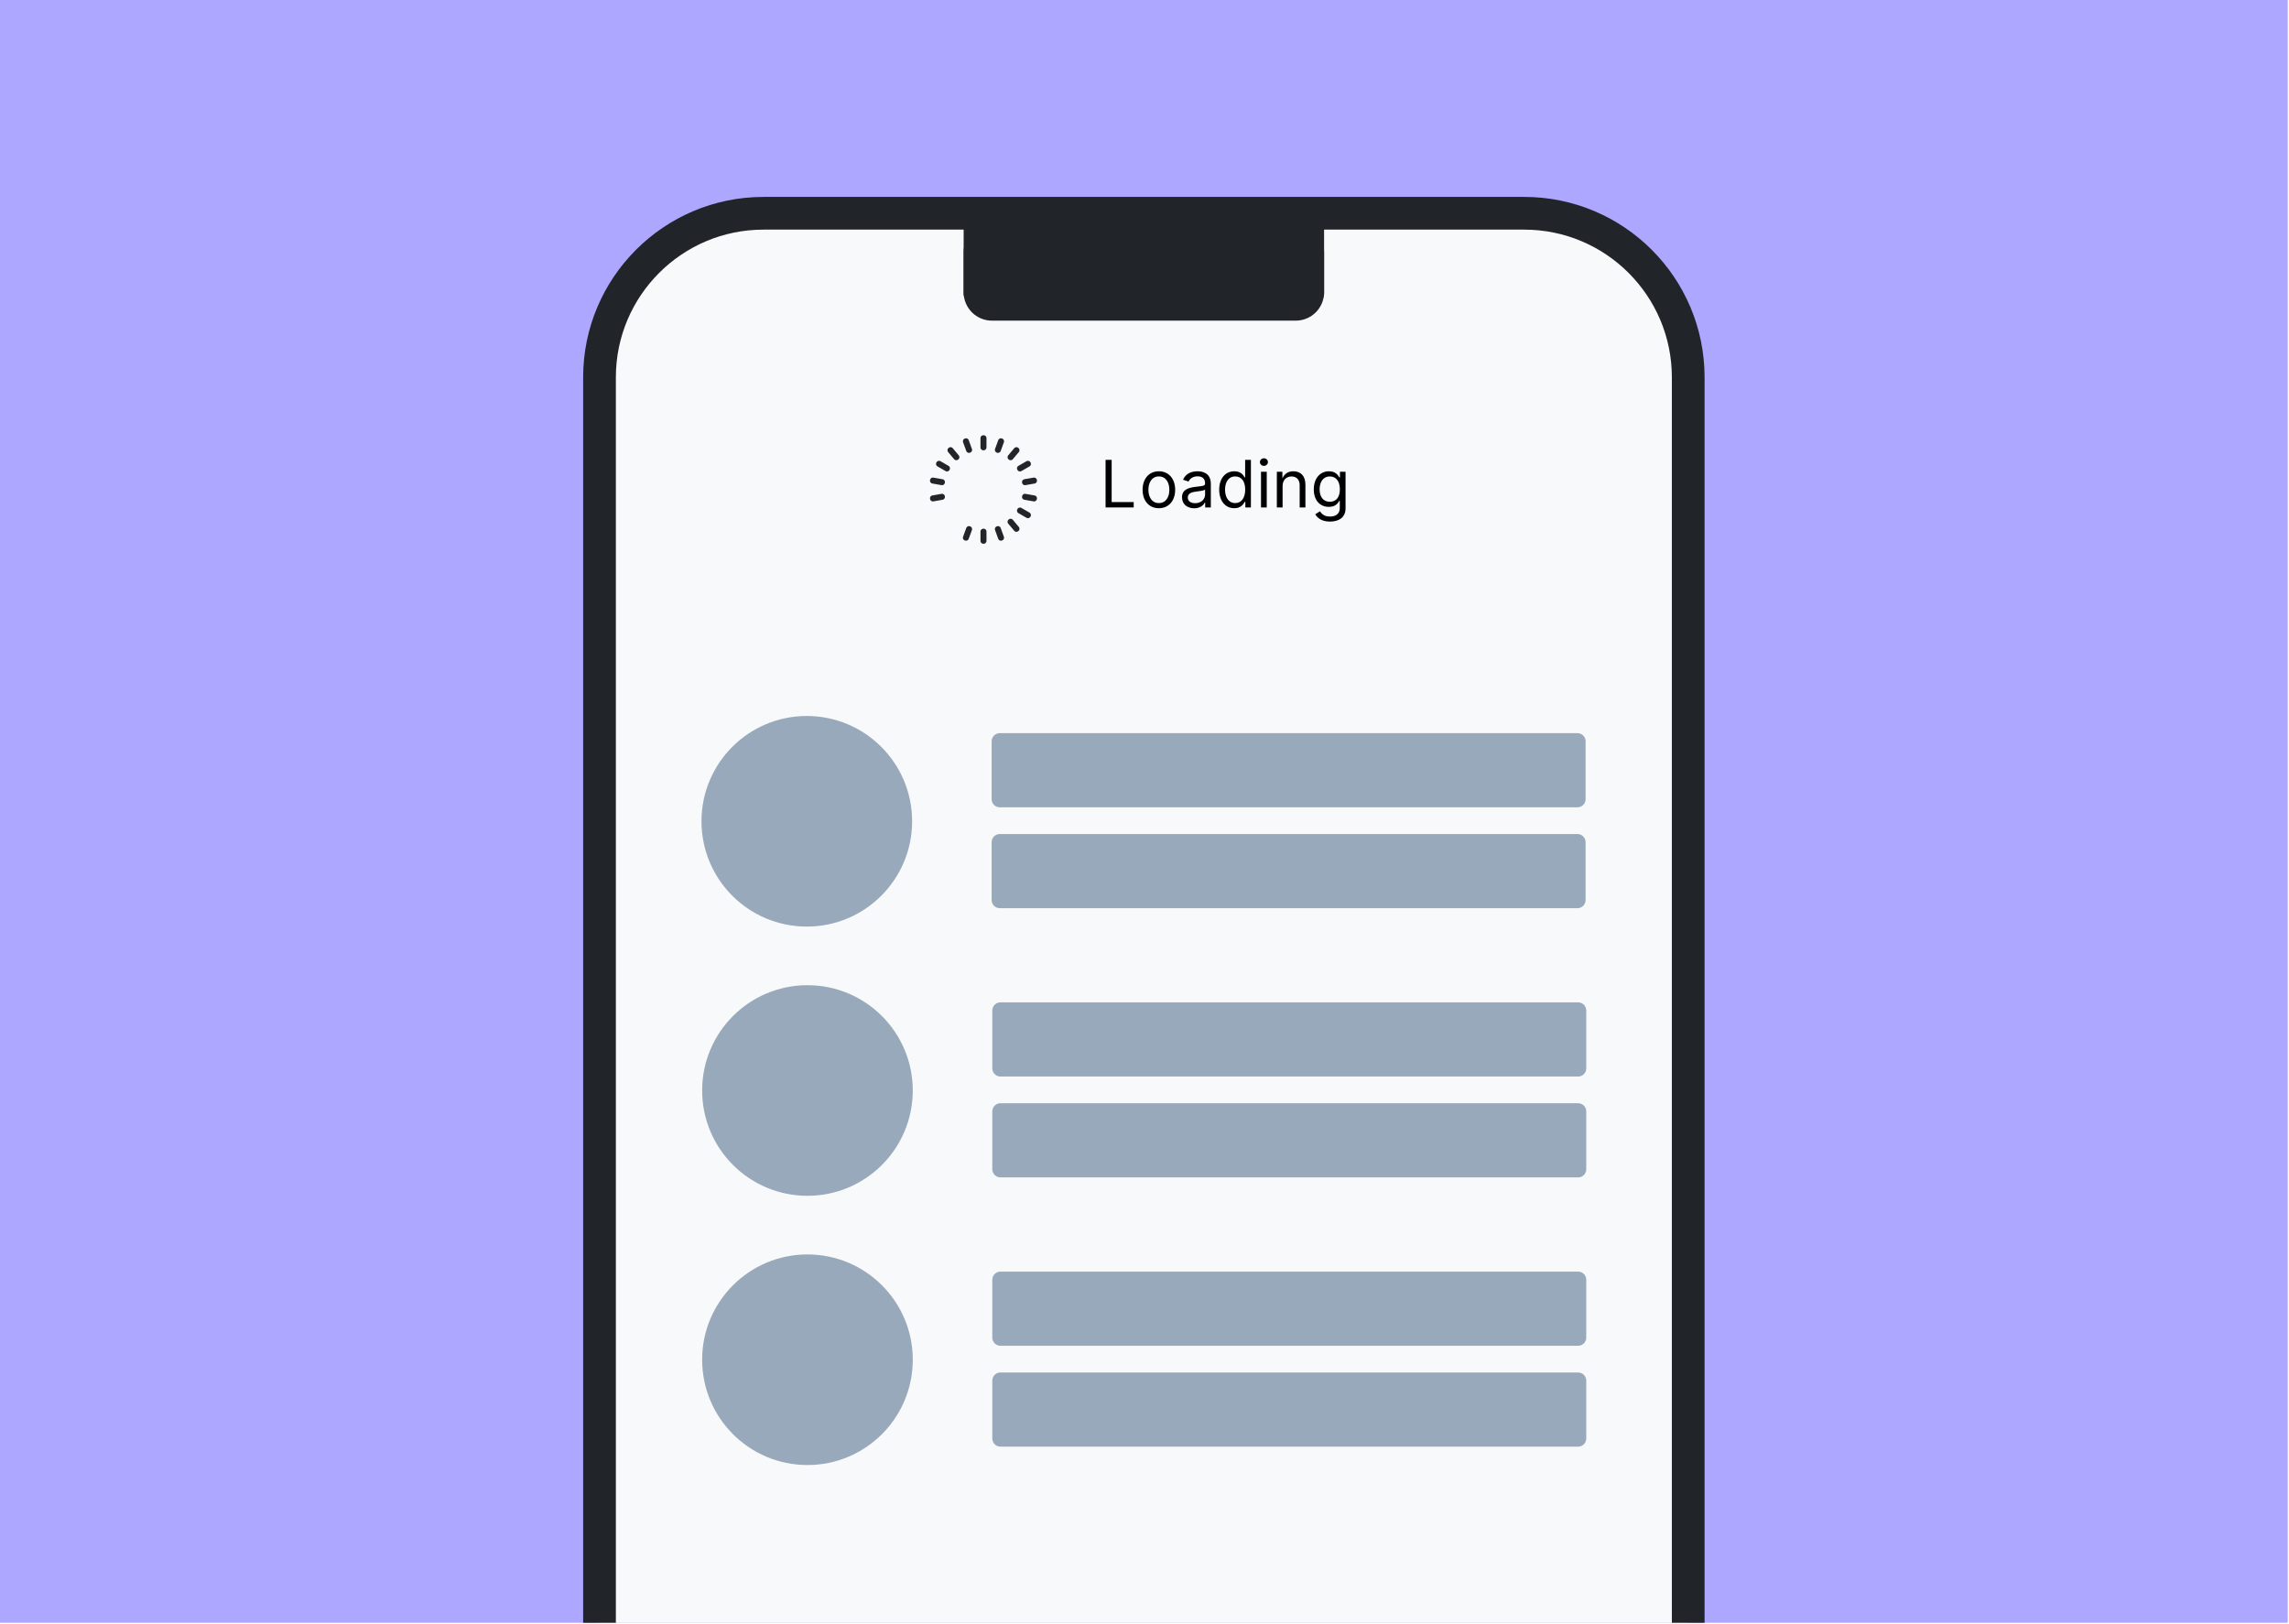
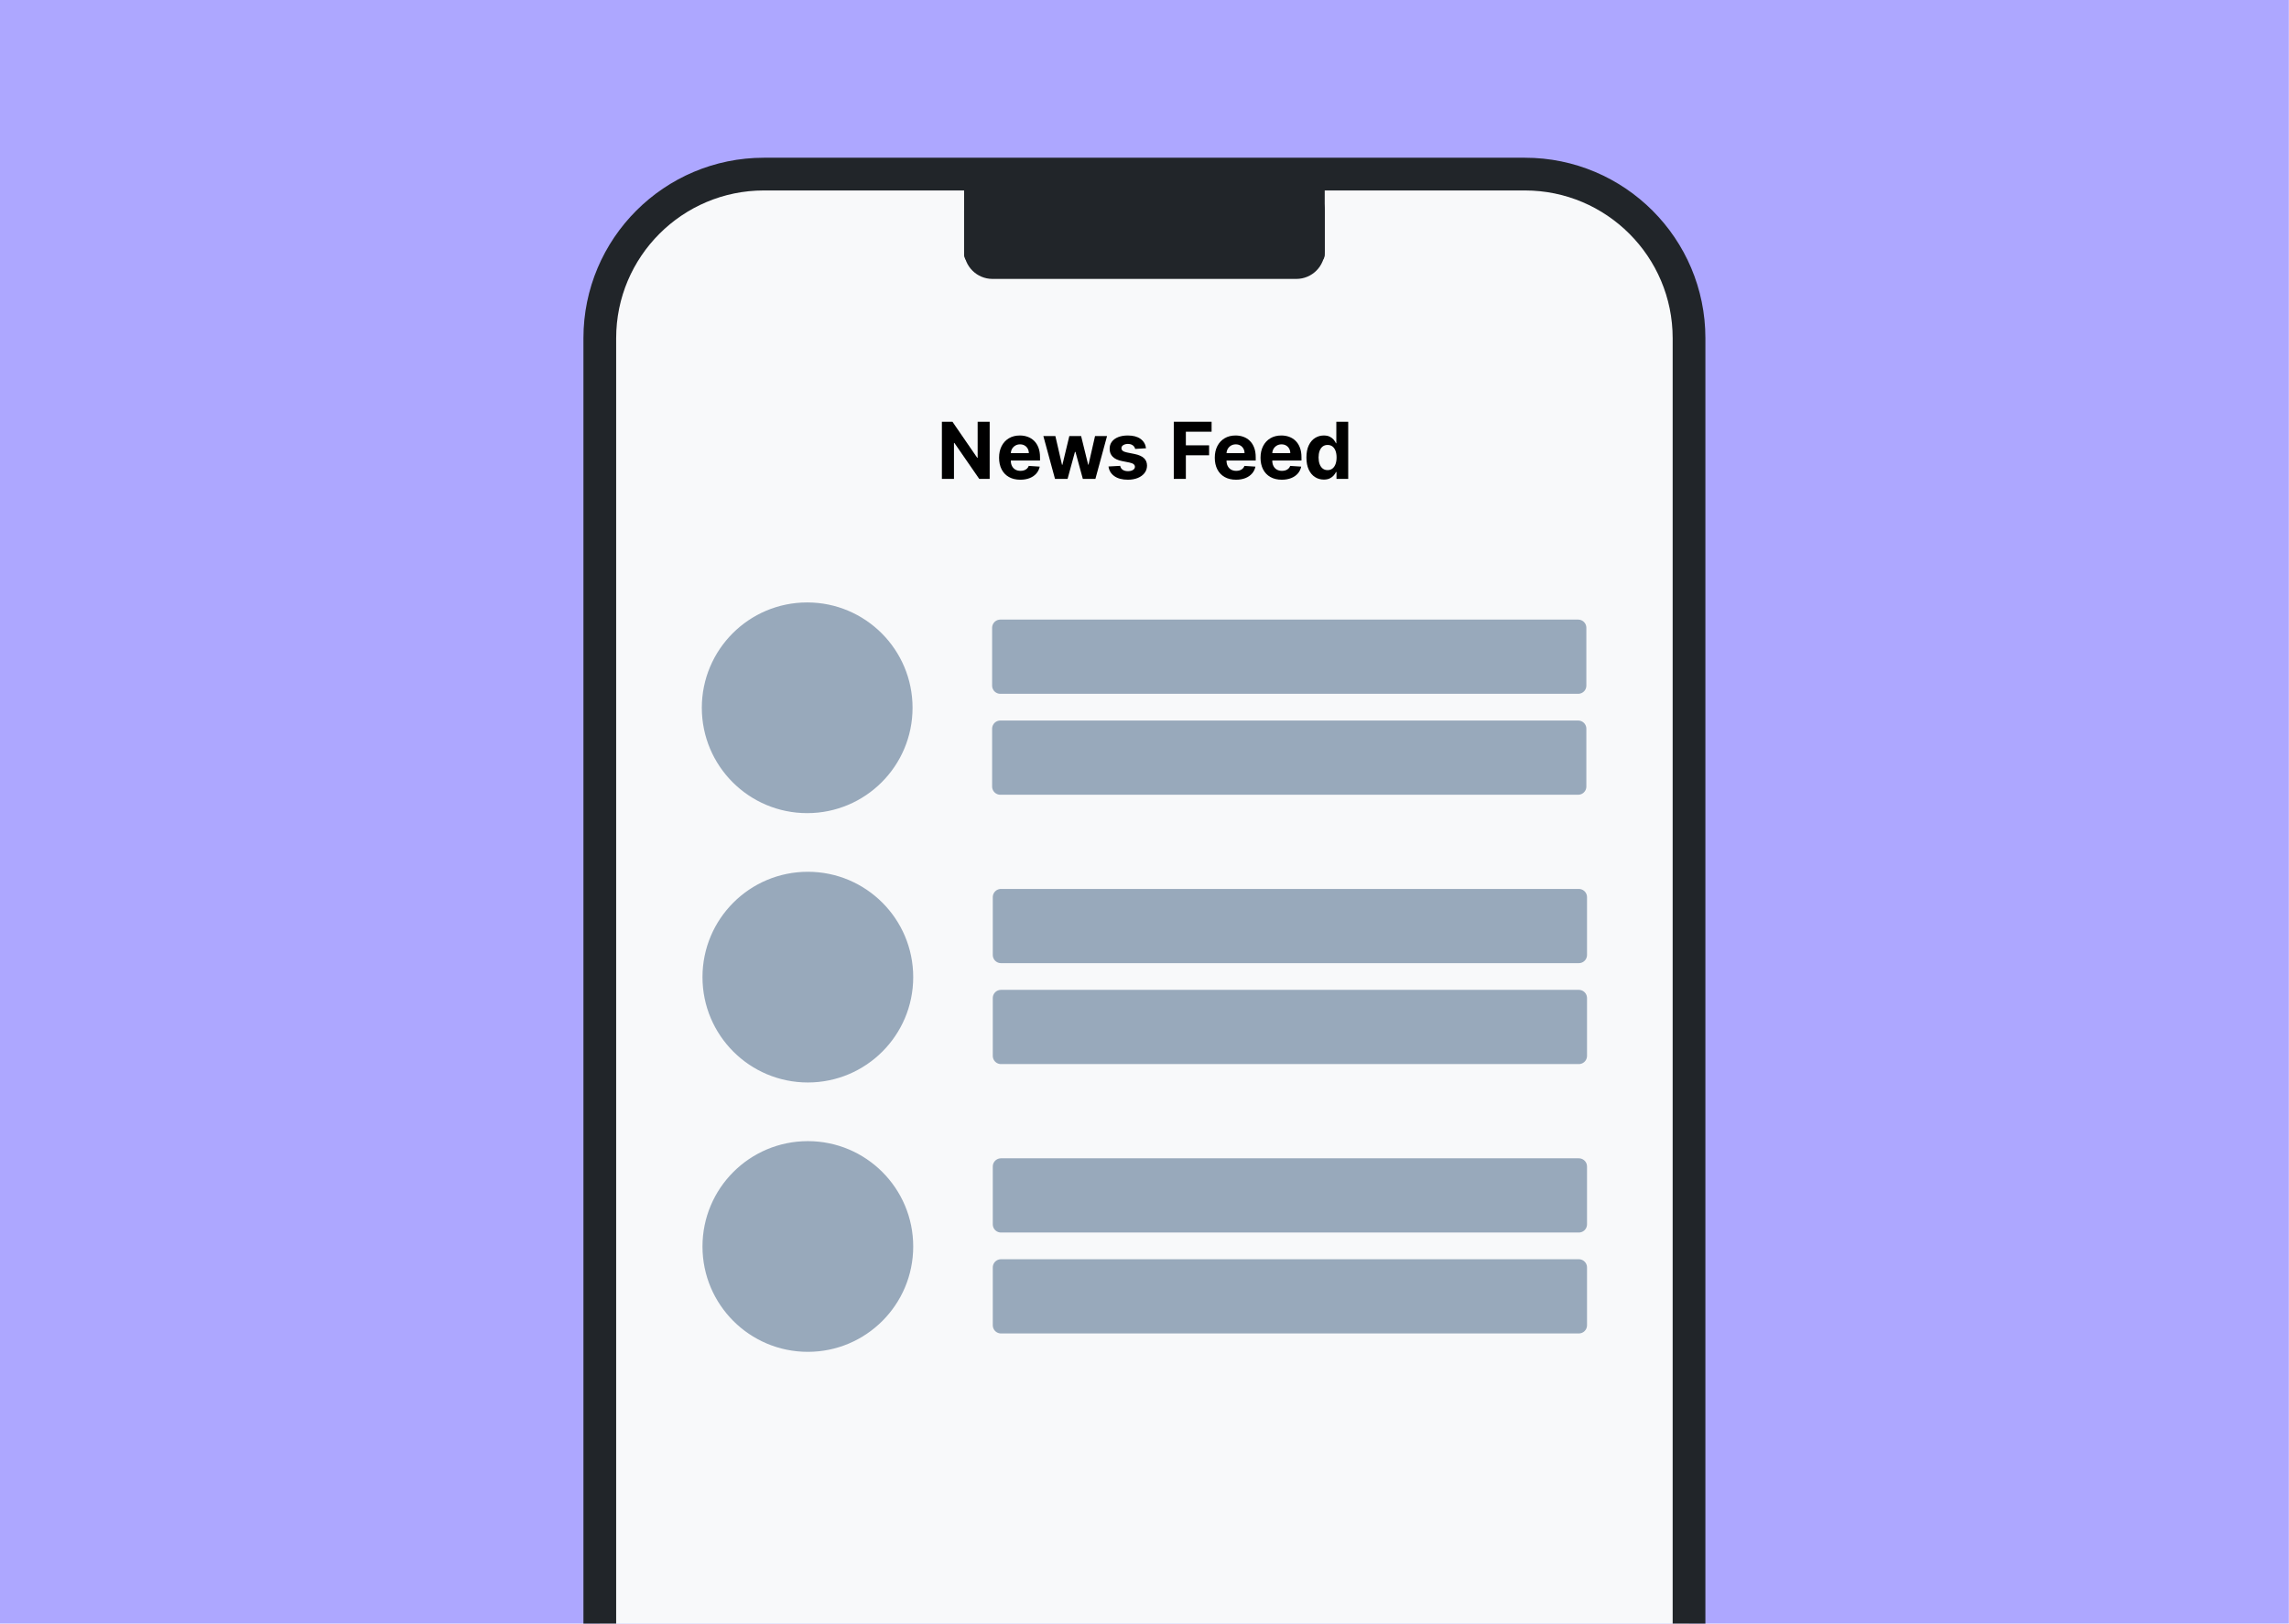
- <svg xmlns="http://www.w3.org/2000/svg" width="100%" height="100%" viewBox="0 0 1749 1241" version="1.1" xml:space="preserve" style="fill-rule:evenodd;clip-rule:evenodd;stroke-linecap:round;stroke-linejoin:round;stroke-miterlimit:1.5;">
-   <rect id="Artboard1" x="0" y="0" width="1748.03" height="1240.16" style="fill:none;" />
+ <svg xmlns="http://www.w3.org/2000/svg" width="100%" height="100%" viewBox="0 0 7284 5168" version="1.1" xml:space="preserve" style="fill-rule:evenodd;clip-rule:evenodd;stroke-linecap:round;stroke-linejoin:round;stroke-miterlimit:1.5;">
+   <rect id="Artboard1" x="0" y="0" width="7283.46" height="5167.33" style="fill:none;" />
  <clipPath id="_clip1">
-     <rect x="0" y="0" width="1748.03" height="1240.16" />
+     <rect id="Artboard11" x="0" y="0" width="7283.46" height="5167.33" />
  </clipPath>
  <g clip-path="url(#_clip1)">
    <g>
-       <rect x="0" y="0" width="1748.03" height="1240.16" style="fill:#ada7ff;" />
      <g>
-         <path d="M1289.95,288.326c0,-69.179 -56.165,-125.345 -125.345,-125.345l-581.182,0c-69.179,0 -125.344,56.166 -125.344,125.345l0,1006.12c0,69.18 56.165,125.345 125.344,125.345l581.182,0c69.18,0 125.345,-56.165 125.345,-125.345l0,-1006.12Z" style="fill:#f8f9fa;stroke:#212529;stroke-width:25px;" />
-       </g>
-       <path d="M1005.47,192.615c-0,-8.497 -6.898,-15.394 -15.394,-15.394l-232.126,0c-8.497,0 -15.394,6.897 -15.394,15.394l-0,30.788c-0,8.496 6.897,15.394 15.394,15.394l232.126,0c8.496,0 15.394,-6.898 15.394,-15.394l-0,-30.788Z" style="fill:#212529;stroke:#212529;stroke-width:12.5px;" />
-       <rect x="742.56" y="162.981" width="262.914" height="61.576" style="fill:#212529;stroke:#212529;stroke-width:12.5px;" />
-       <g>
-         <rect x="763.953" y="643.626" width="441.328" height="44.183" style="fill:#98a9bb;stroke:#98a9bb;stroke-width:12.5px;" />
-         <rect x="763.953" y="566.532" width="441.328" height="44.183" style="fill:#98a9bb;stroke:#98a9bb;stroke-width:12.5px;" />
-         <circle cx="616.466" cy="627.643" r="74.22" style="fill:#98a9bb;stroke:#98a9bb;stroke-width:12.5px;" />
-         <rect x="764.459" y="849.36" width="441.328" height="44.183" style="fill:#98a9bb;stroke:#98a9bb;stroke-width:12.5px;" />
-         <rect x="764.459" y="772.267" width="441.328" height="44.183" style="fill:#98a9bb;stroke:#98a9bb;stroke-width:12.5px;" />
-         <circle cx="616.972" cy="833.377" r="74.22" style="fill:#98a9bb;stroke:#98a9bb;stroke-width:12.5px;" />
-         <rect x="764.459" y="1055.12" width="441.328" height="44.183" style="fill:#98a9bb;stroke:#98a9bb;stroke-width:12.5px;" />
-         <rect x="764.459" y="978.026" width="441.328" height="44.183" style="fill:#98a9bb;stroke:#98a9bb;stroke-width:12.5px;" />
-         <circle cx="616.972" cy="1039.13" r="74.22" style="fill:#98a9bb;stroke:#98a9bb;stroke-width:12.5px;" />
-       </g>
-       <g>
-         <path d="M753.76,334.875l-0,6.995c-0,3.038 -4.592,3.038 -4.592,0l-0,-6.995c-0,-3.038 4.592,-3.038 4.592,0Zm6.565,8.155l2.395,-6.573c1.037,-2.856 5.354,-1.286 4.312,1.571l-2.391,6.572c-1.037,2.857 -5.354,1.287 -4.316,-1.57Zm10.088,4.904l4.498,-5.361c1.953,-2.324 5.468,0.627 3.519,2.951l-4.498,5.361c-1.953,2.328 -5.468,-0.623 -3.515,-2.951l-0.004,0Zm7.8,8.056l6.06,-3.499c2.631,-1.519 4.927,2.458 2.296,3.977l-6.06,3.499c-2.632,1.519 -4.924,-2.458 -2.296,-3.977Zm4.576,10.238l6.889,-1.215c2.99,-0.525 3.787,3.997 0.797,4.521l-6.889,1.215c-2.99,0.529 -3.787,-3.992 -0.797,-4.521Zm0.797,11.189l6.889,1.215c2.99,0.525 2.193,5.05 -0.797,4.521l-6.889,-1.215c-2.99,-0.528 -2.193,-5.05 0.797,-4.521Zm-3.077,10.782l6.06,3.5c2.631,1.519 0.335,5.495 -2.296,3.977l-6.06,-3.5c-2.632,-1.519 -0.336,-5.496 2.296,-3.977Zm-6.581,9.082l4.498,5.362c1.949,2.324 -1.566,5.275 -3.519,2.951l-4.498,-5.362c-1.953,-2.327 1.562,-5.278 3.515,-2.951l0.004,0Zm-9.287,6.285l2.391,6.573c1.038,2.856 -3.275,4.426 -4.312,1.57l-2.395,-6.573c-1.038,-2.856 3.275,-4.426 4.316,-1.57Zm-10.877,2.726l-0,6.995c-0,3.038 -4.592,3.038 -4.592,0l-0,-6.995c-0,-3.038 4.592,-3.038 4.592,0Zm-17.864,3.847l2.391,-6.573c1.037,-2.856 5.354,-1.286 4.316,1.57l-2.395,6.573c-1.037,2.856 -5.354,1.286 -4.312,-1.57Zm-23.443,-31.511l6.889,-1.215c2.99,-0.529 3.787,3.993 0.797,4.521l-6.889,1.215c-2.99,0.525 -3.787,-3.996 -0.797,-4.521Zm0.797,-13.619l6.889,1.215c2.99,0.529 2.193,5.05 -0.797,4.522l-6.889,-1.216c-2.99,-0.524 -2.193,-5.05 0.797,-4.521Zm5.405,-12.522l6.06,3.499c2.632,1.519 0.336,5.496 -2.296,3.977l-6.06,-3.499c-2.631,-1.519 -0.335,-5.496 2.296,-3.977Zm9.362,-9.918l4.498,5.361c1.953,2.328 -1.562,5.279 -3.515,2.951l-4.498,-5.361c-1.949,-2.324 1.566,-5.275 3.519,-2.951l-0.004,0Zm12.191,-6.116l2.395,6.573c1.038,2.857 -3.275,4.427 -4.316,1.57l-2.391,-6.572c-1.038,-2.857 3.275,-4.427 4.312,-1.571Z" style="fill:#212529;" />
+         <rect x="0" y="0" width="7283.46" height="5167.33" style="fill:#ada7ff;" />
        <g>
-           <text x="840.371px" y="387.801px" style="font-family:'Inter-Regular_SemiBold', 'Inter', sans-serif;font-size:50px;">L</text>
-           <text x="870.496px" y="387.801px" style="font-family:'Inter-Regular_SemiBold', 'Inter', sans-serif;font-size:50px;">oading</text>
+           <path d="M5374.79,1076.36c-0,-288.245 -234.021,-522.27 -522.271,-522.27l-2421.59,-0c-288.246,-0 -522.267,234.025 -522.267,522.27l0,4192.17c0,288.25 234.021,522.271 522.267,522.271l2421.59,-0c288.25,-0 522.271,-234.021 522.271,-522.271l-0,-4192.17Z" style="fill:#f8f9fa;stroke:#212529;stroke-width:104.17px;" />
+         </g>
+         <path d="M4189.46,669.229c0,-35.404 -28.741,-64.142 -64.141,-64.142l-967.192,0c-35.404,0 -64.142,28.738 -64.142,64.142l0,128.284c0,35.4 28.738,64.141 64.142,64.141l967.192,0c35.4,0 64.141,-28.741 64.141,-64.141l0,-128.284Z" style="fill:#212529;stroke:#212529;stroke-width:52.08px;" />
+         <rect x="3094" y="554.088" width="1095.48" height="256.567" style="fill:#212529;stroke:#212529;stroke-width:52.08px;" />
+         <g>
+           <rect x="3183.14" y="2319.28" width="1838.87" height="184.096" style="fill:#98a9bb;stroke:#98a9bb;stroke-width:52.08px;" />
+           <rect x="3183.14" y="1998.05" width="1838.87" height="184.096" style="fill:#98a9bb;stroke:#98a9bb;stroke-width:52.08px;" />
+           <circle cx="2568.61" cy="2252.68" r="309.25" style="fill:#98a9bb;stroke:#98a9bb;stroke-width:52.08px;" />
+           <rect x="3185.25" y="3176.5" width="1838.87" height="184.096" style="fill:#98a9bb;stroke:#98a9bb;stroke-width:52.08px;" />
+           <rect x="3185.25" y="2855.28" width="1838.87" height="184.096" style="fill:#98a9bb;stroke:#98a9bb;stroke-width:52.08px;" />
+           <circle cx="2570.72" cy="3109.9" r="309.25" style="fill:#98a9bb;stroke:#98a9bb;stroke-width:52.08px;" />
+           <rect x="3185.25" y="4033.83" width="1838.87" height="184.096" style="fill:#98a9bb;stroke:#98a9bb;stroke-width:52.08px;" />
+           <rect x="3185.25" y="3712.61" width="1838.87" height="184.096" style="fill:#98a9bb;stroke:#98a9bb;stroke-width:52.08px;" />
+           <circle cx="2570.72" cy="3967.21" r="309.25" style="fill:#98a9bb;stroke:#98a9bb;stroke-width:52.08px;" />
+         </g>
+         <g>
+           <g>
+             <path d="M3149.33,1342.36l-0,181.818l-33.238,0l-79.05,-114.419l-1.349,0l0,114.419l-38.423,0l0,-181.818l33.664,-0l78.552,114.348l1.562,-0l0,-114.348l38.282,-0Z" style="fill-rule:nonzero;" />
+             <path d="M3246.84,1526.8c-13.991,0 -26.038,-2.843 -36.141,-8.531c-10.103,-5.687 -17.874,-13.784 -23.313,-24.289c-5.439,-10.505 -8.159,-22.955 -8.159,-37.349c-0,-14.039 2.729,-26.356 8.186,-36.95c5.457,-10.594 13.133,-18.851 23.029,-24.769c9.895,-5.919 21.531,-8.878 34.907,-8.878c9.02,-0 17.419,1.432 25.196,4.297c7.776,2.864 14.577,7.176 20.401,12.935c5.823,5.759 10.369,12.971 13.636,21.635c3.267,8.665 4.901,18.792 4.901,30.38l-0,10.369l-115.128,-0l0,-23.438l79.546,0c-0.036,-5.421 -1.241,-10.235 -3.614,-14.443c-2.373,-4.209 -5.646,-7.517 -9.819,-9.926c-4.173,-2.409 -8.999,-3.614 -14.48,-3.614c-5.718,0 -10.784,1.329 -15.199,3.986c-4.416,2.658 -7.869,6.188 -10.361,10.592c-2.491,4.404 -3.772,9.299 -3.843,14.684l-0,22.3c-0,6.749 1.266,12.579 3.799,17.491c2.533,4.913 6.108,8.694 10.724,11.346c4.617,2.651 10.074,3.977 16.372,3.977c4.226,-0 8.076,-0.598 11.55,-1.793c3.475,-1.195 6.467,-2.968 8.976,-5.318c2.509,-2.35 4.403,-5.235 5.681,-8.656l34.943,2.273c-1.776,8.428 -5.392,15.764 -10.848,22.008c-5.457,6.244 -12.497,11.086 -21.121,14.524c-8.623,3.438 -18.564,5.157 -29.821,5.157Z" style="fill-rule:nonzero;" />
+             <path d="M3357.21,1524.17l-37.074,-136.364l38.21,0l21.165,91.62l1.207,-0l22.089,-91.62l37.499,0l22.372,91.052l1.207,0l20.74,-91.052l38.209,0l-37.073,136.364l-39.985,0l-23.439,-85.796l-1.703,-0l-23.439,85.796l-39.985,0Z" style="fill-rule:nonzero;" />
+             <path d="M3646.91,1426.66l-34.588,2.131c-0.616,-2.923 -1.894,-5.586 -3.835,-7.989c-1.941,-2.403 -4.501,-4.324 -7.68,-5.763c-3.178,-1.438 -6.963,-2.157 -11.355,-2.157c-5.859,-0 -10.801,1.225 -14.826,3.676c-4.025,2.45 -6.019,5.699 -5.984,9.747c-0.035,3.291 1.246,6.056 3.844,8.293c2.598,2.237 7.07,4.042 13.415,5.415l24.716,4.972c13.257,2.71 23.132,7.081 29.625,13.113c6.492,6.031 9.756,13.971 9.792,23.818c-0.036,8.95 -2.66,16.795 -7.875,23.536c-5.214,6.741 -12.375,11.985 -21.484,15.731c-9.109,3.746 -19.563,5.619 -31.365,5.619c-18.063,0 -32.442,-3.764 -43.137,-11.292c-10.694,-7.528 -16.935,-17.803 -18.723,-30.823l37.144,-1.99c1.148,5.529 3.873,9.728 8.176,12.599c4.303,2.87 9.84,4.305 16.611,4.305c6.605,0 11.94,-1.296 16.007,-3.888c4.066,-2.592 6.117,-5.912 6.153,-9.961c-0.036,-3.457 -1.471,-6.292 -4.306,-8.505c-2.835,-2.214 -7.224,-3.924 -13.167,-5.132l-23.579,-4.687c-13.34,-2.64 -23.254,-7.25 -29.74,-13.832c-6.487,-6.581 -9.712,-14.968 -9.677,-25.16c-0.035,-8.76 2.335,-16.303 7.111,-22.63c4.776,-6.327 11.506,-11.203 20.188,-14.63c8.683,-3.427 18.83,-5.14 30.442,-5.14c17.223,-0 30.797,3.634 40.722,10.902c9.926,7.267 15.717,17.175 17.375,29.722Z" style="fill-rule:nonzero;" />
+             <path d="M3735.19,1524.17l0,-181.818l120.312,-0l-0,31.676l-81.889,-0l0,43.324l73.935,-0l-0,31.675l-73.935,0l0,75.143l-38.423,0Z" style="fill-rule:nonzero;" />
+             <path d="M3933.27,1526.8c-13.991,0 -26.038,-2.843 -36.141,-8.531c-10.104,-5.687 -17.875,-13.784 -23.314,-24.289c-5.439,-10.505 -8.158,-22.955 -8.158,-37.349c-0,-14.039 2.728,-26.356 8.185,-36.95c5.457,-10.594 13.134,-18.851 23.029,-24.769c9.896,-5.919 21.532,-8.878 34.908,-8.878c9.02,-0 17.418,1.432 25.195,4.297c7.777,2.864 14.577,7.176 20.401,12.935c5.824,5.759 10.37,12.971 13.637,21.635c3.267,8.665 4.901,18.792 4.901,30.38l-0,10.369l-115.128,-0l0,-23.438l79.546,0c-0.037,-5.421 -1.241,-10.235 -3.614,-14.443c-2.373,-4.209 -5.646,-7.517 -9.819,-9.926c-4.173,-2.409 -9,-3.614 -14.48,-3.614c-5.718,0 -10.784,1.329 -15.2,3.986c-4.415,2.658 -7.869,6.188 -10.36,10.592c-2.491,4.404 -3.772,9.299 -3.844,14.684l0,22.3c0,6.749 1.267,12.579 3.8,17.491c2.533,4.913 6.107,8.694 10.724,11.346c4.616,2.651 10.073,3.977 16.371,3.977c4.226,-0 8.077,-0.598 11.551,-1.793c3.474,-1.195 6.466,-2.968 8.976,-5.318c2.509,-2.35 4.403,-5.235 5.681,-8.656l34.943,2.273c-1.776,8.428 -5.392,15.764 -10.849,22.008c-5.456,6.244 -12.497,11.086 -21.12,14.524c-8.624,3.438 -18.564,5.157 -29.821,5.157Z" style="fill-rule:nonzero;" />
+             <path d="M4078.87,1526.8c-13.991,0 -26.038,-2.843 -36.141,-8.531c-10.103,-5.687 -17.874,-13.784 -23.313,-24.289c-5.439,-10.505 -8.159,-22.955 -8.159,-37.349c0,-14.039 2.729,-26.356 8.186,-36.95c5.457,-10.594 13.133,-18.851 23.029,-24.769c9.895,-5.919 21.531,-8.878 34.907,-8.878c9.02,-0 17.419,1.432 25.196,4.297c7.777,2.864 14.577,7.176 20.401,12.935c5.824,5.759 10.369,12.971 13.636,21.635c3.268,8.665 4.901,18.792 4.901,30.38l0,10.369l-115.127,-0l-0,-23.438l79.545,0c-0.036,-5.421 -1.24,-10.235 -3.613,-14.443c-2.373,-4.209 -5.646,-7.517 -9.819,-9.926c-4.174,-2.409 -9,-3.614 -14.48,-3.614c-5.718,0 -10.785,1.329 -15.2,3.986c-4.416,2.658 -7.869,6.188 -10.36,10.592c-2.492,4.404 -3.773,9.299 -3.844,14.684l-0,22.3c-0,6.749 1.266,12.579 3.799,17.491c2.533,4.913 6.108,8.694 10.725,11.346c4.616,2.651 10.073,3.977 16.371,3.977c4.226,-0 8.076,-0.598 11.551,-1.793c3.474,-1.195 6.466,-2.968 8.975,-5.318c2.51,-2.35 4.403,-5.235 5.681,-8.656l34.943,2.273c-1.775,8.428 -5.392,15.764 -10.848,22.008c-5.457,6.244 -12.497,11.086 -21.12,14.524c-8.624,3.438 -18.564,5.157 -29.822,5.157Z" style="fill-rule:nonzero;" />
+             <path d="M4212.61,1526.37c-10.37,0 -19.736,-2.681 -28.099,-8.043c-8.362,-5.362 -14.991,-13.264 -19.886,-23.704c-4.895,-10.44 -7.342,-23.272 -7.342,-38.494c-0,-15.601 2.518,-28.598 7.555,-38.991c5.037,-10.393 11.748,-18.176 20.135,-23.349c8.387,-5.173 17.576,-7.759 27.566,-7.759c7.6,-0 13.962,1.287 19.087,3.862c5.125,2.574 9.268,5.764 12.429,9.57c3.161,3.805 5.582,7.567 7.262,11.284l1.136,0l0,-68.395l37.784,-0l-0,181.818l-37.286,0l0,-21.803l-1.634,-0c-1.751,3.763 -4.252,7.489 -7.501,11.176c-3.249,3.687 -7.428,6.747 -12.536,9.179c-5.108,2.433 -11.331,3.649 -18.67,3.649Zm12.003,-30.112c6.06,-0 11.218,-1.672 15.474,-5.016c4.255,-3.344 7.511,-8.032 9.766,-14.063c2.255,-6.032 3.383,-13.095 3.383,-21.192c-0,-8.12 -1.116,-15.161 -3.348,-21.121c-2.231,-5.96 -5.475,-10.571 -9.73,-13.832c-4.255,-3.261 -9.437,-4.892 -15.545,-4.892c-6.251,0 -11.504,1.678 -15.759,5.034c-4.255,3.356 -7.475,8.026 -9.659,14.01c-2.184,5.984 -3.276,12.917 -3.276,20.801c0,7.931 1.104,14.924 3.311,20.979c2.208,6.055 5.439,10.784 9.695,14.187c4.255,3.403 9.484,5.105 15.688,5.105Z" style="fill-rule:nonzero;" />
+           </g>
        </g>
      </g>
    </g>
  </g>
</svg>
